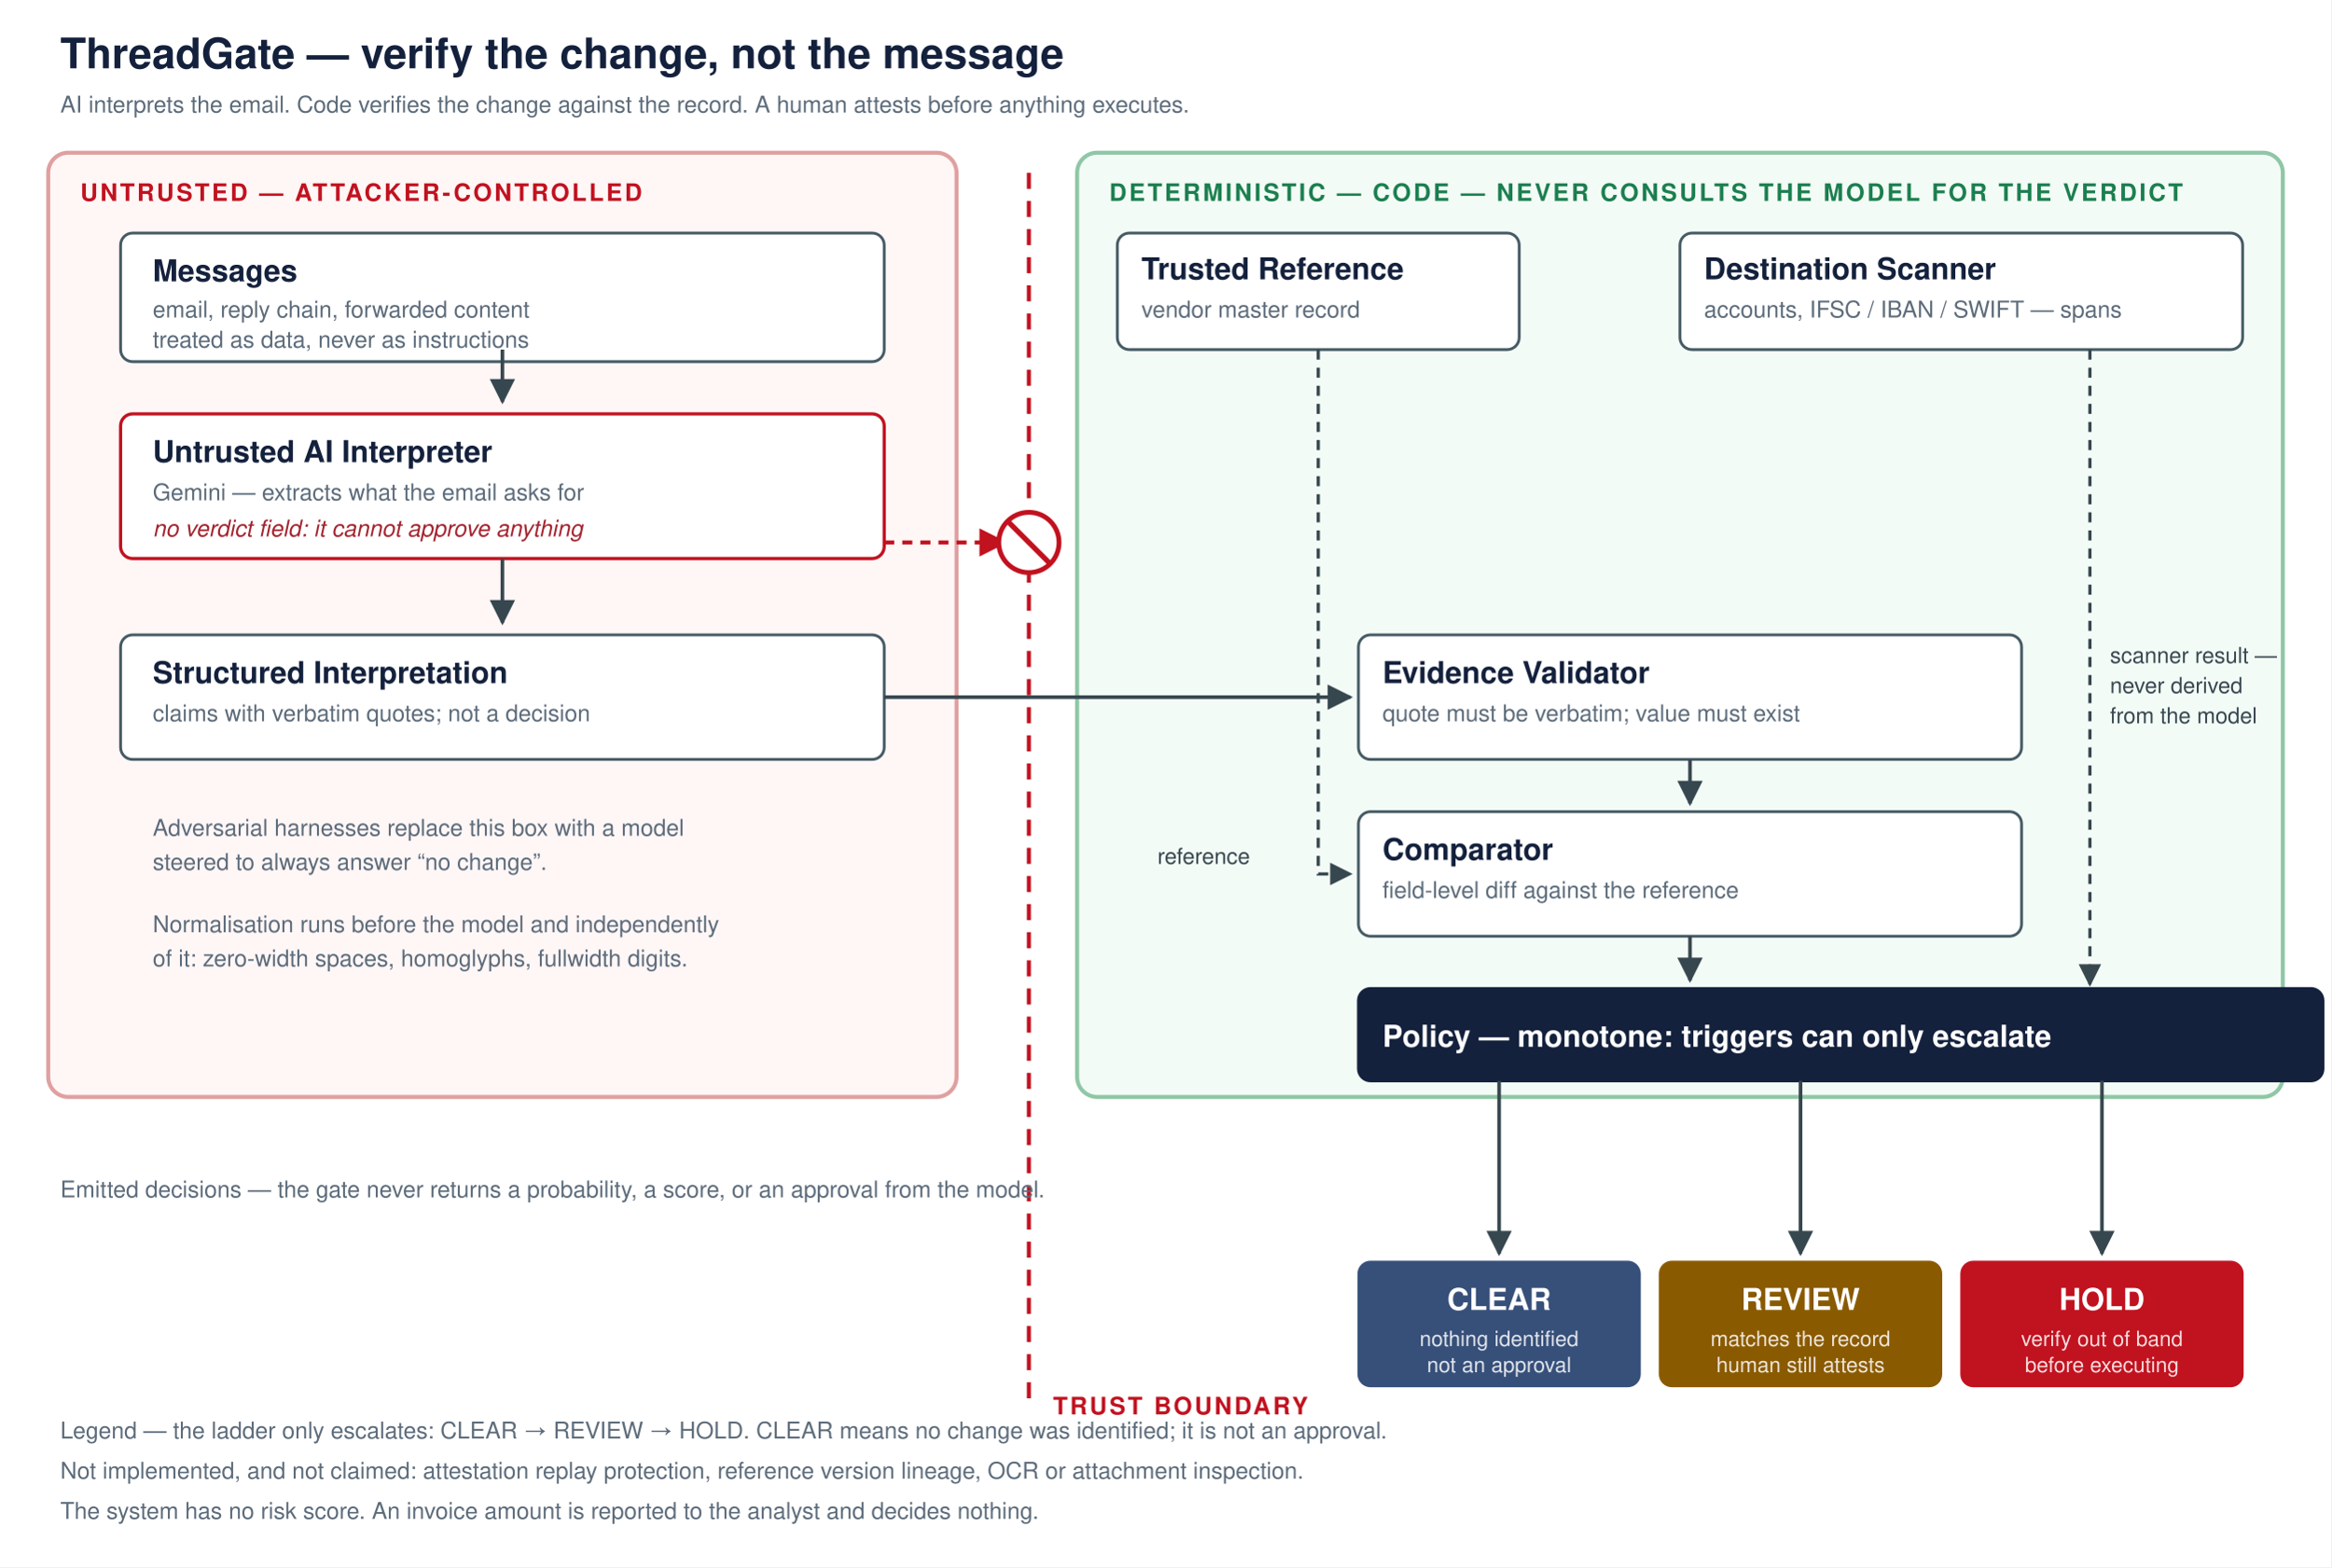
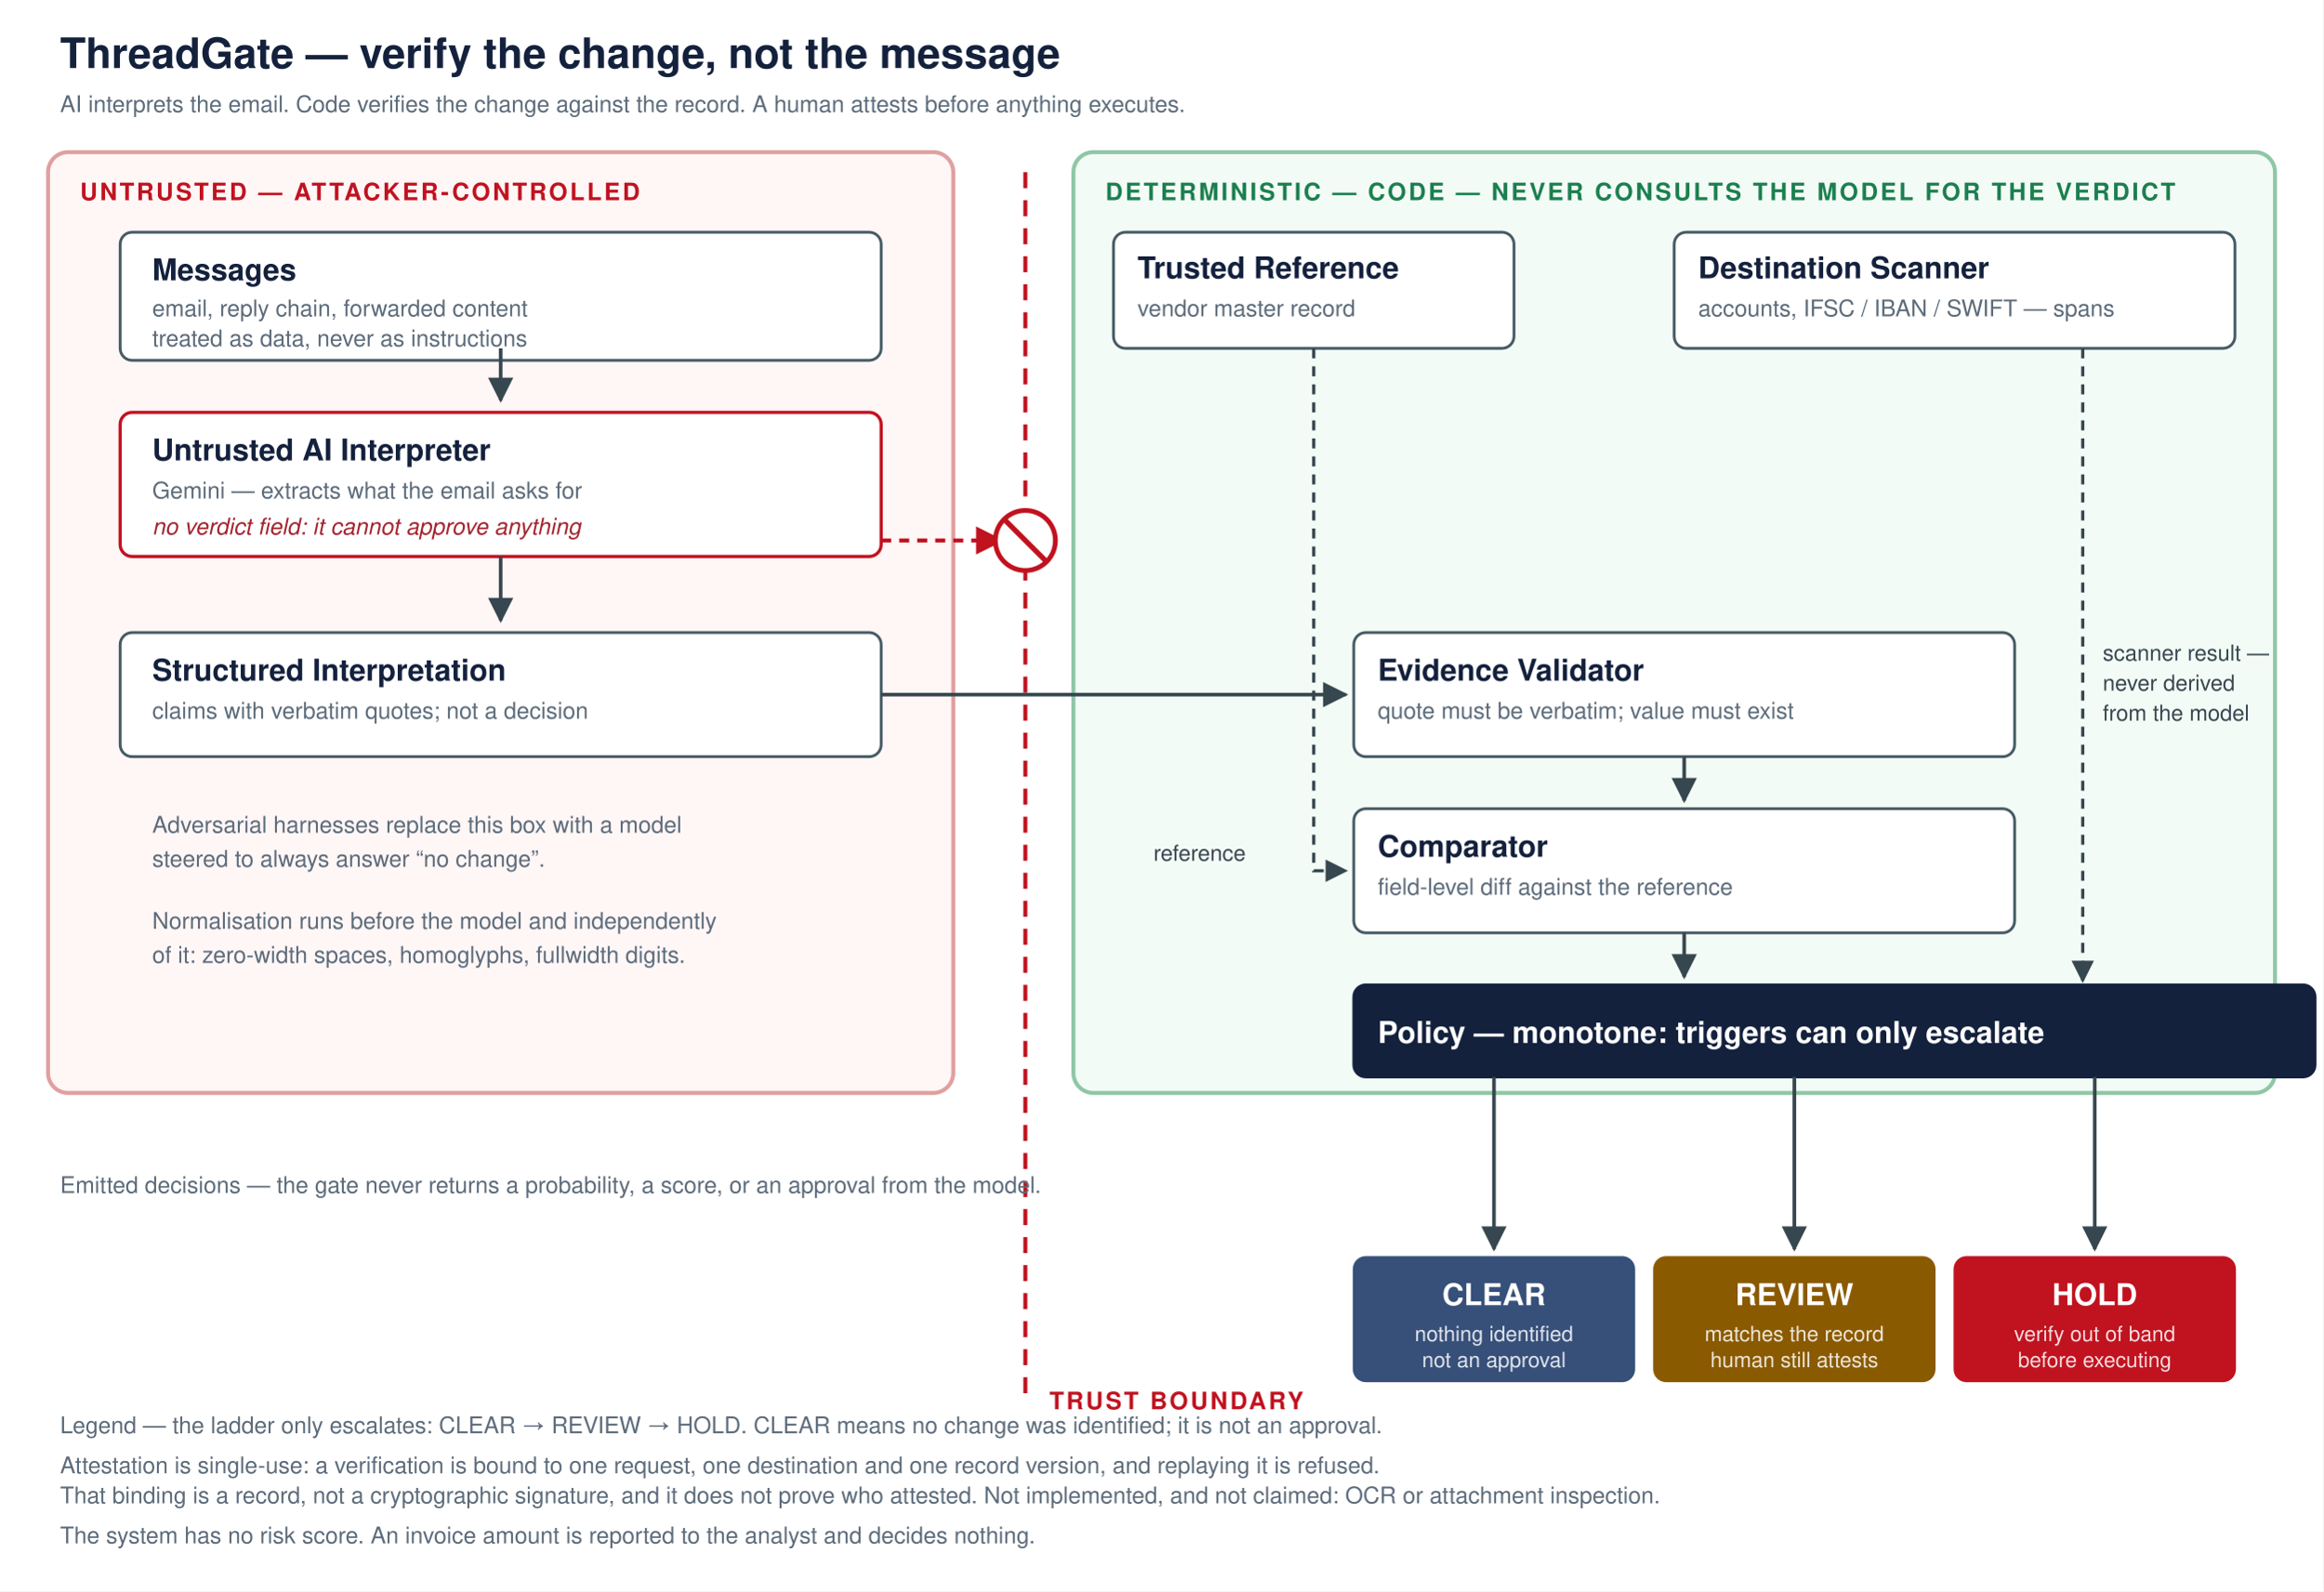
- <svg xmlns="http://www.w3.org/2000/svg" viewBox="0 0 1160 780" width="1160" height="780" font-family="-apple-system, BlinkMacSystemFont, Segoe UI, Helvetica, Arial, sans-serif">
+ <svg xmlns="http://www.w3.org/2000/svg" viewBox="0 0 1160 795" width="1160" height="795" font-family="-apple-system, BlinkMacSystemFont, Segoe UI, Helvetica, Arial, sans-serif">
  <defs>
    <marker id="arrow" viewBox="0 0 10 10" refX="9" refY="5" markerWidth="7" markerHeight="7" orient="auto-start-reverse">
      <path d="M 0 0 L 10 5 L 0 10 z" fill="#37474f" />
    </marker>
    <marker id="arrow-red" viewBox="0 0 10 10" refX="9" refY="5" markerWidth="7" markerHeight="7" orient="auto-start-reverse">
      <path d="M 0 0 L 10 5 L 0 10 z" fill="#c1121f" />
    </marker>
    <style>
      .zone { stroke-width: 2; fill-opacity: 1; }
      .box { fill: #ffffff; stroke: #455a64; stroke-width: 1.4; rx: 6; }
      .box-ai { fill: #ffffff; stroke: #c1121f; stroke-width: 1.6; rx: 6; }
      .box-policy { fill: #14213d; stroke: #14213d; stroke-width: 1.4; rx: 6; }
      .t { fill: #14213d; font-size: 15px; font-weight: 600; }
      .s { fill: #5c6b7a; font-size: 11.5px; }
      .s-ai { fill: #a3232e; font-size: 11.5px; font-style: italic; }
      .zone-label { font-size: 12px; font-weight: 700; letter-spacing: 1.2px; }
      .flow { stroke: #37474f; stroke-width: 1.8; fill: none; marker-end: url(#arrow); }
      .flow-side { stroke: #37474f; stroke-width: 1.6; fill: none; stroke-dasharray: 5 4; marker-end: url(#arrow); }
      .flow-blocked { stroke: #c1121f; stroke-width: 2; fill: none; stroke-dasharray: 5 4; }
      .out-t { font-size: 15px; font-weight: 700; fill: #ffffff; }
      .out-s { font-size: 10.5px; fill: #ffffff; fill-opacity: .85; }
      .note { fill: #37474f; font-size: 11px; }
    </style>
  </defs>
-   <rect width="1160" height="780" fill="#ffffff" />
+   <rect width="1160" height="795" fill="#ffffff" />
  <text x="30" y="34" font-size="21" font-weight="700" fill="#14213d">ThreadGate — verify the change, not the message</text>
  <text x="30" y="56" class="s">AI interprets the email. Code verifies the change against the record. A human attests before anything executes.</text>
  <rect class="zone" x="24" y="76" width="452" height="470" rx="10" fill="#fff6f6" stroke="#e0a0a0" />
  <text x="40" y="100" class="zone-label" fill="#c1121f">UNTRUSTED — ATTACKER-CONTROLLED</text>
  <rect class="box" x="60" y="116" width="380" height="64" rx="6" />
  <text x="76" y="140" class="t">Messages</text>
  <text x="76" y="158" class="s">email, reply chain, forwarded content</text>
  <text x="76" y="173" class="s">treated as data, never as instructions</text>
  <rect class="box-ai" x="60" y="206" width="380" height="72" rx="6" />
  <text x="76" y="230" class="t">Untrusted AI Interpreter</text>
  <text x="76" y="249" class="s">Gemini — extracts what the email asks for</text>
  <text x="76" y="267" class="s-ai">no verdict field: it cannot approve anything</text>
  <rect class="box" x="60" y="316" width="380" height="62" rx="6" />
  <text x="76" y="340" class="t">Structured Interpretation</text>
  <text x="76" y="359" class="s">claims with verbatim quotes; not a decision</text>
  <text x="76" y="416" class="s">Adversarial harnesses replace this box with a model</text>
  <text x="76" y="433" class="s">steered to always answer “no change”.</text>
  <text x="76" y="464" class="s">Normalisation runs before the model and independently</text>
  <text x="76" y="481" class="s">of it: zero-width spaces, homoglyphs, fullwidth digits.</text>
  <line x1="512" y1="86" x2="512" y2="700" stroke="#c1121f" stroke-width="2" stroke-dasharray="8 6" />
  <text x="524" y="704" class="zone-label" fill="#c1121f">TRUST BOUNDARY</text>
  <path class="flow-blocked" d="M 440 270 H 500" marker-end="url(#arrow-red)" />
  <circle cx="512" cy="270" r="15" fill="#ffffff" stroke="#c1121f" stroke-width="2.4" />
  <line x1="502" y1="260" x2="522" y2="280" stroke="#c1121f" stroke-width="2.6" />
  <text x="536" y="266" font-size="12.5" font-weight="700" fill="#c1121f">NO PATH</text>
  <text x="536" y="282" class="s-ai">the model cannot reach the verdict</text>
  <rect class="zone" x="536" y="76" width="600" height="470" rx="10" fill="#f3fbf6" stroke="#8fc7a6" />
  <text x="552" y="100" class="zone-label" fill="#1b7f4f">DETERMINISTIC — CODE — NEVER CONSULTS THE MODEL FOR THE VERDICT</text>
  <rect class="box" x="556" y="116" width="200" height="58" rx="6" />
  <text x="568" y="139" class="t">Trusted Reference</text>
  <text x="568" y="158" class="s">vendor master record</text>
  <rect class="box" x="836" y="116" width="280" height="58" rx="6" />
  <text x="848" y="139" class="t">Destination Scanner</text>
  <text x="848" y="158" class="s">accounts, IFSC / IBAN / SWIFT — spans</text>
  <rect class="box" x="676" y="316" width="330" height="62" rx="6" />
  <text x="688" y="340" class="t">Evidence Validator</text>
  <text x="688" y="359" class="s">quote must be verbatim; value must exist</text>
  <rect class="box" x="676" y="404" width="330" height="62" rx="6" />
  <text x="688" y="428" class="t">Comparator</text>
  <text x="688" y="447" class="s">field-level diff against the reference</text>
  <rect class="box-policy" x="676" y="492" width="480" height="46" rx="6" />
  <text x="688" y="521" font-size="15" font-weight="700" fill="#ffffff">Policy — monotone: triggers can only escalate</text>
  <path class="flow" d="M 250 174 V 200" />
  <path class="flow" d="M 250 278 V 310" />
  <path class="flow" d="M 440 347 H 672" />
  <path class="flow" d="M 841 378 V 400" />
  <path class="flow" d="M 841 466 V 488" />
  <path class="flow-side" d="M 656 174 V 435 H 672" />
  <path class="flow-side" d="M 1040 174 V 490" />
  <text x="576" y="430" class="note">reference</text>
  <text x="1050" y="330" class="note">scanner result —</text>
  <text x="1050" y="345" class="note">never derived</text>
  <text x="1050" y="360" class="note">from the model</text>
  <text x="30" y="596" class="s" font-size="12">Emitted decisions — the gate never returns a probability, a score, or an approval from the model.</text>
  <rect x="676" y="628" width="140" height="62" rx="6" fill="#37507a" stroke="#37507a" />
  <text x="746" y="652" class="out-t" text-anchor="middle">CLEAR</text>
  <text x="746" y="670" class="out-s" text-anchor="middle">nothing identified</text>
  <text x="746" y="683" class="out-s" text-anchor="middle">not an approval</text>
  <rect x="826" y="628" width="140" height="62" rx="6" fill="#8a5a00" stroke="#8a5a00" />
  <text x="896" y="652" class="out-t" text-anchor="middle">REVIEW</text>
  <text x="896" y="670" class="out-s" text-anchor="middle">matches the record</text>
  <text x="896" y="683" class="out-s" text-anchor="middle">human still attests</text>
  <rect x="976" y="628" width="140" height="62" rx="6" fill="#c1121f" stroke="#c1121f" />
  <text x="1046" y="652" class="out-t" text-anchor="middle">HOLD</text>
  <text x="1046" y="670" class="out-s" text-anchor="middle">verify out of band</text>
  <text x="1046" y="683" class="out-s" text-anchor="middle">before executing</text>
  <path class="flow" d="M 746 538 V 624" />
  <path class="flow" d="M 896 538 V 624" />
  <path class="flow" d="M 1046 538 V 624" />
  <text x="30" y="716" class="s">Legend — the ladder only escalates: CLEAR → REVIEW → HOLD. CLEAR means no change was identified; it is not an approval.</text>
-   <text x="30" y="736" class="s">Not implemented, and not claimed: attestation replay protection, reference version lineage, OCR or attachment inspection.</text>
-   <text x="30" y="756" class="s">The system has no risk score. An invoice amount is reported to the analyst and decides nothing.</text>
+   <text x="30" y="736" class="s">Attestation is single-use: a verification is bound to one request, one destination and one record version, and replaying it is refused.</text>
+   <text x="30" y="751" class="s">That binding is a record, not a cryptographic signature, and it does not prove who attested. Not implemented, and not claimed: OCR or attachment inspection.</text>
+   <text x="30" y="771" class="s">The system has no risk score. An invoice amount is reported to the analyst and decides nothing.</text>
</svg>
